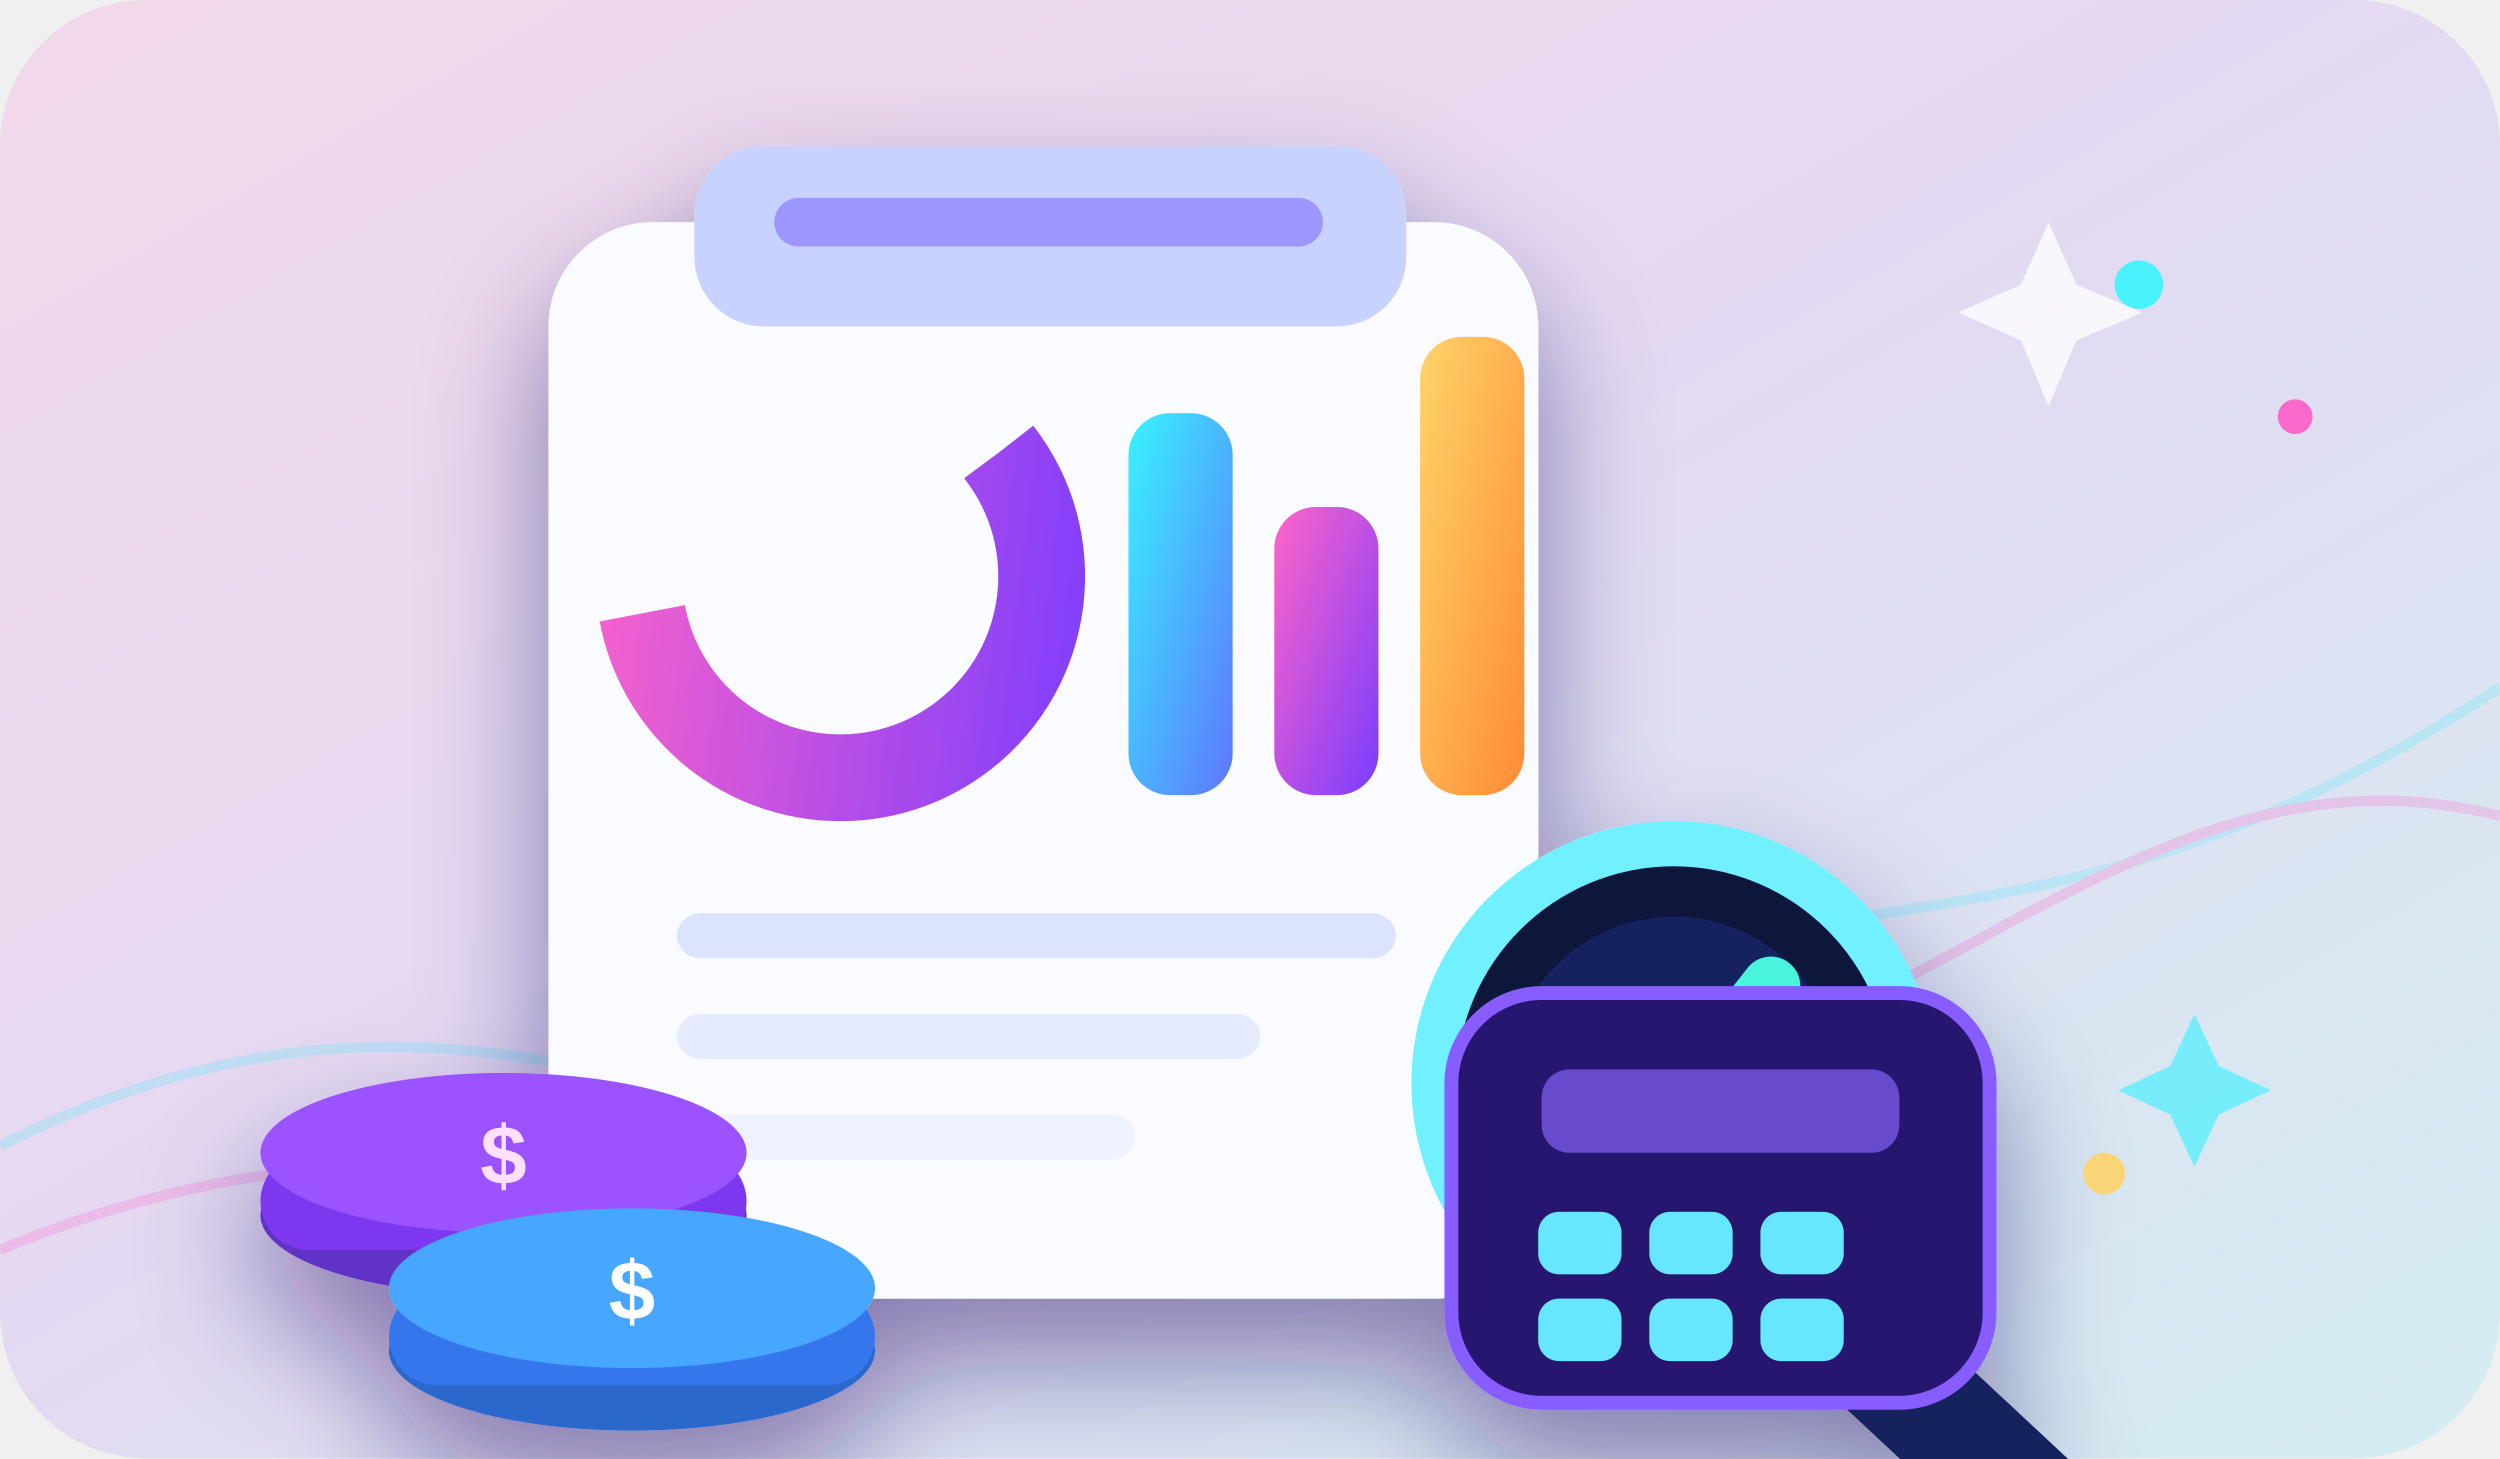
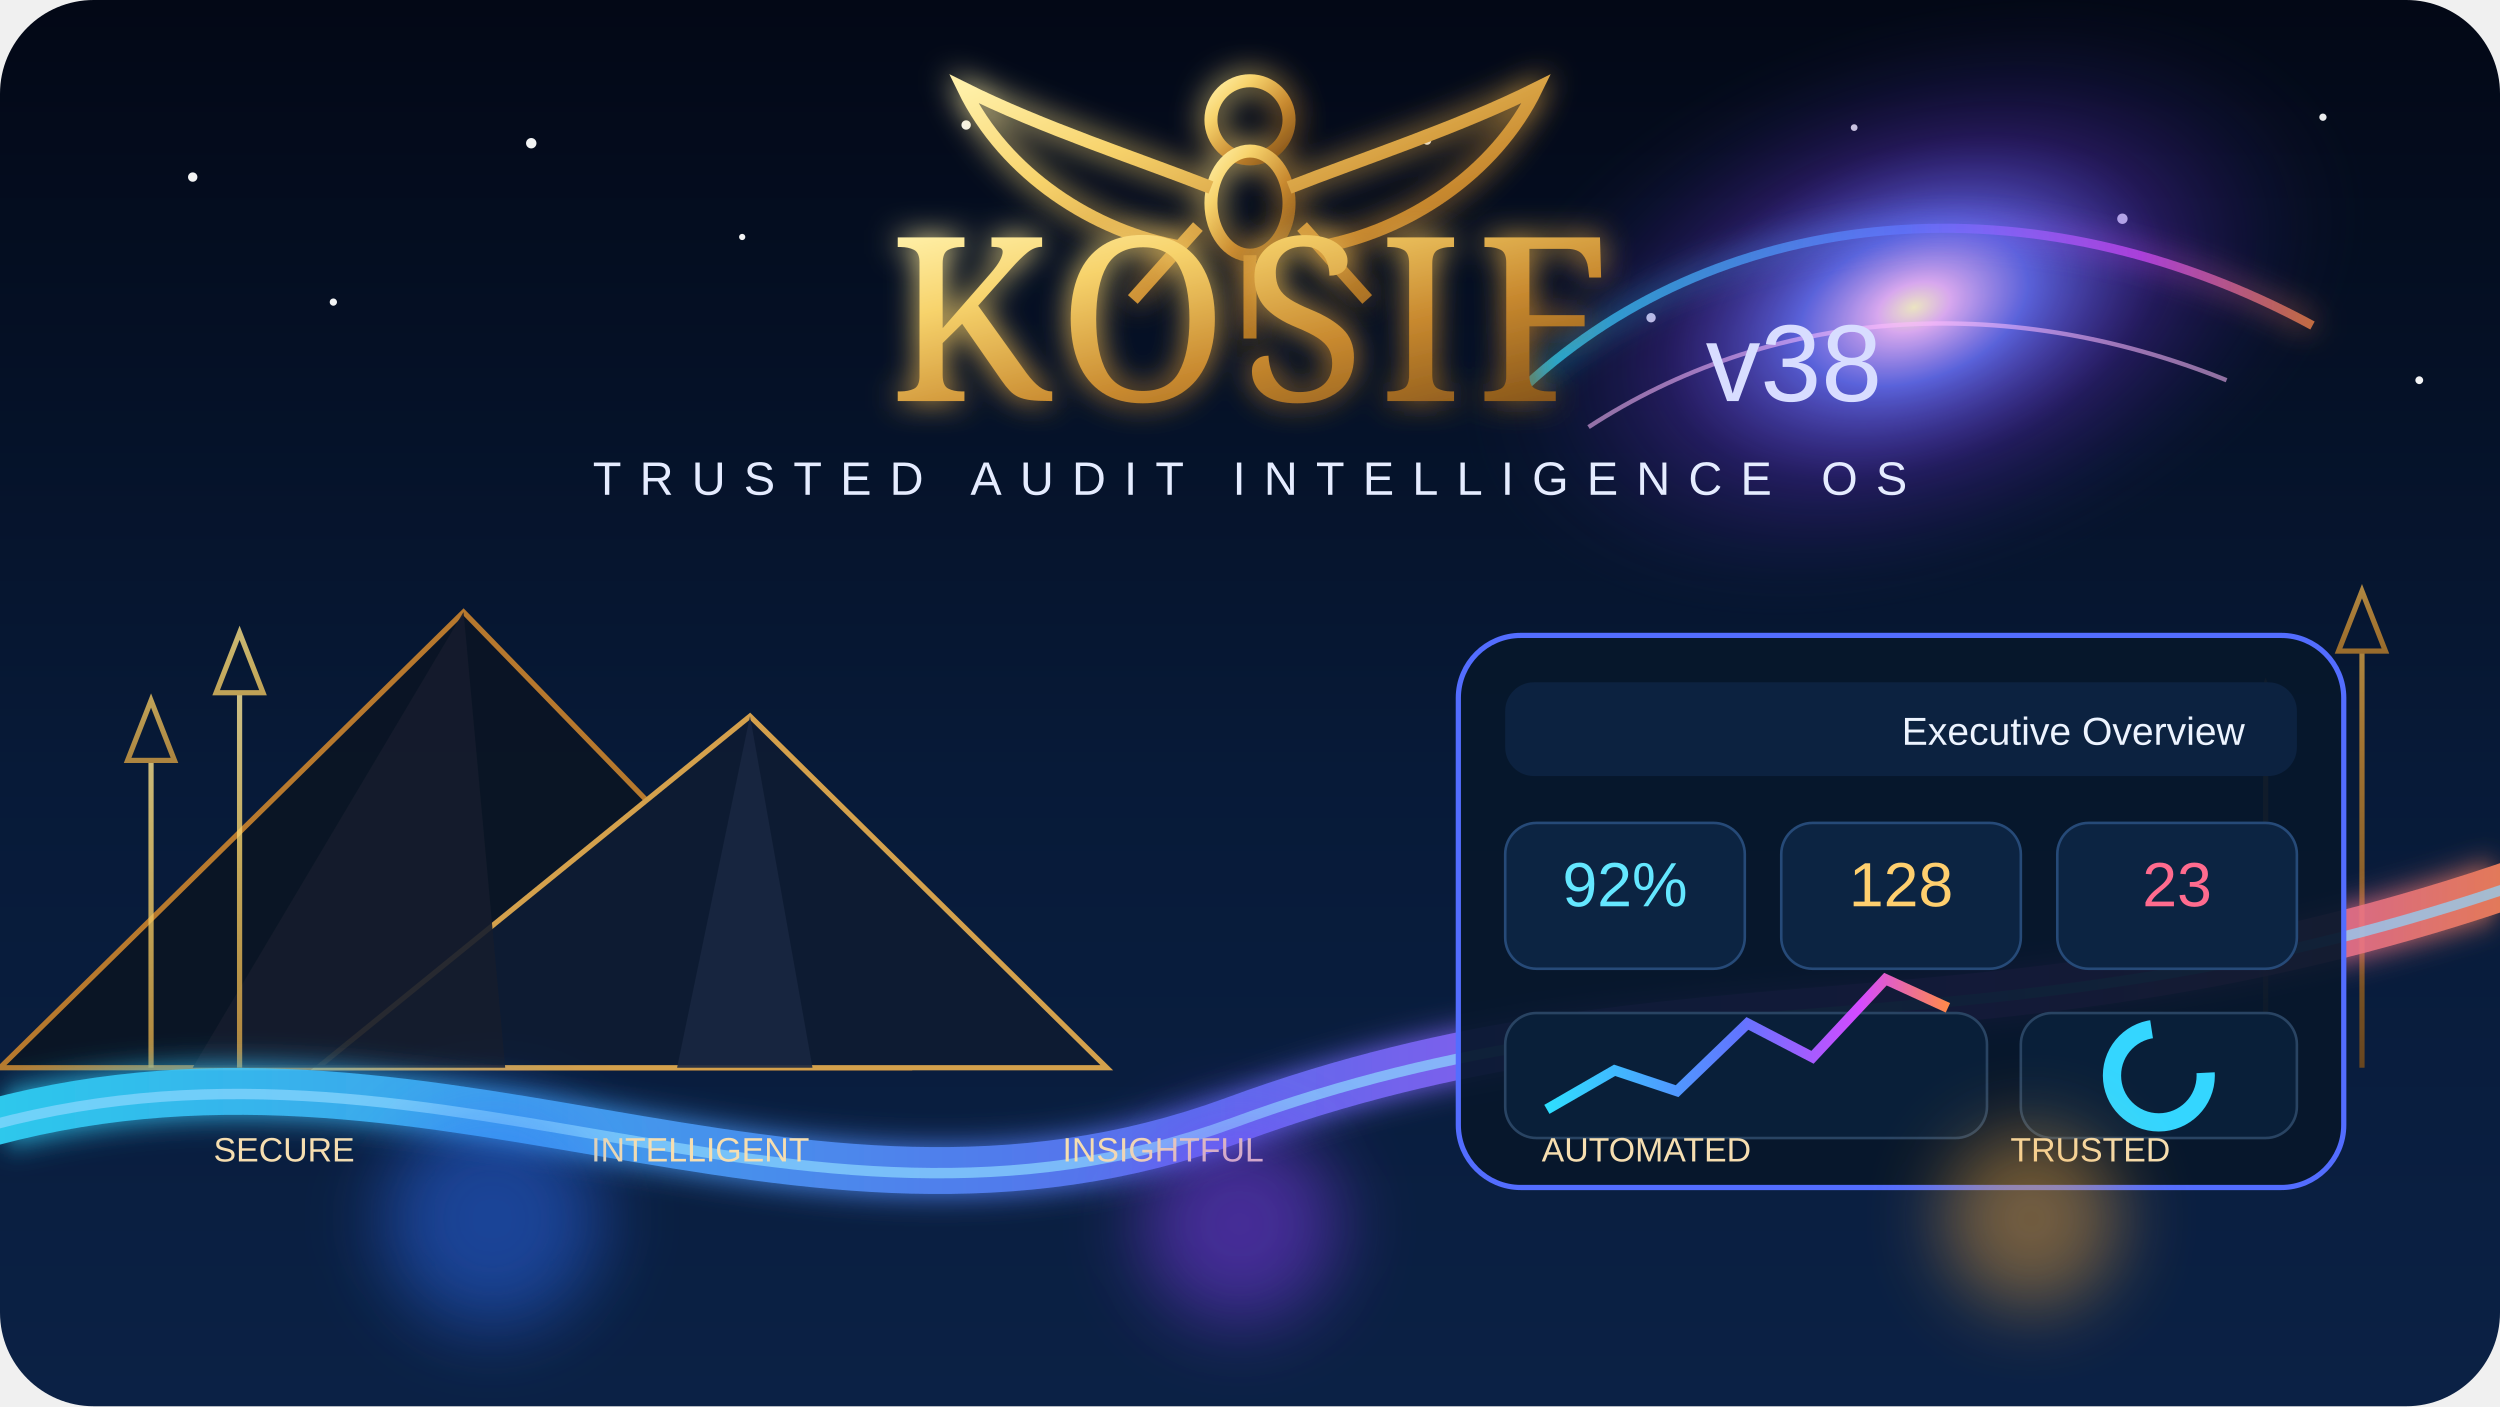
- <svg xmlns="http://www.w3.org/2000/svg" viewBox="0 0 720 420" role="img" aria-label="KOSIF audit analytics illustration">
+ <svg xmlns="http://www.w3.org/2000/svg" viewBox="0 0 960 540" role="img" aria-label="KOSIF Egyptian cosmic audit intelligence scene">
  <defs>
-     <linearGradient id="bg" x1="0" y1="0" x2="1" y2="1">
-       <stop stop-color="#ff2bb5" />
-       <stop offset=".46" stop-color="#8a2cff" />
-       <stop offset="1" stop-color="#00d7ff" />
-     </linearGradient>
-     <linearGradient id="cyan" x1="0" y1="0" x2="1" y2="1">
-       <stop stop-color="#37f3ff" />
-       <stop offset="1" stop-color="#5f76ff" />
-     </linearGradient>
-     <linearGradient id="pink" x1="0" y1="0" x2="1" y2="1">
-       <stop stop-color="#ff64c8" />
-       <stop offset="1" stop-color="#7a3cff" />
+     <linearGradient id="sky" x1="0" y1="0" x2="0" y2="1">
+       <stop stop-color="#030816" />
+       <stop offset=".55" stop-color="#071a38" />
+       <stop offset="1" stop-color="#0b2145" />
    </linearGradient>
    <linearGradient id="gold" x1="0" y1="0" x2="1" y2="1">
-       <stop stop-color="#ffd36a" />
-       <stop offset="1" stop-color="#ff8b36" />
+       <stop stop-color="#fff0a8" />
+       <stop offset=".25" stop-color="#f7d36c" />
+       <stop offset=".62" stop-color="#c8892f" />
+       <stop offset="1" stop-color="#805018" />
    </linearGradient>
-     <filter id="shadow" x="-30%" y="-30%" width="160%" height="160%">
-       <feDropShadow dx="0" dy="18" stdDeviation="18" flood-color="#1a075e" flood-opacity=".45" />
+     <linearGradient id="neon" x1="0" y1="0" x2="1" y2="0">
+       <stop stop-color="#2edfff" />
+       <stop offset=".48" stop-color="#6175ff" />
+       <stop offset=".78" stop-color="#d44aff" />
+       <stop offset="1" stop-color="#ff8a49" />
+     </linearGradient>
+     <radialGradient id="galaxy">
+       <stop stop-color="#fff6cf" />
+       <stop offset=".08" stop-color="#e9b4ff" />
+       <stop offset=".25" stop-color="#6b73ff" stop-opacity=".9" />
+       <stop offset=".55" stop-color="#5f2fc8" stop-opacity=".35" />
+       <stop offset="1" stop-color="#051128" stop-opacity="0" />
+     </radialGradient>
+     <filter id="glow" x="-100%" y="-100%" width="300%" height="300%">
+       <feGaussianBlur stdDeviation="6" result="b" />
+       <feMerge>
+         <feMergeNode in="b" />
+         <feMergeNode in="SourceGraphic" />
+       </feMerge>
+     </filter>
+     <filter id="soft" x="-50%" y="-50%" width="200%" height="200%">
+       <feGaussianBlur stdDeviation="14" />
    </filter>
  </defs>
-   <rect width="720" height="420" rx="42" fill="url(#bg)" opacity=".12" />
-   <g opacity=".22">
-     <path d="M0 330 C170 245 240 385 400 305 C525 242 585 286 720 198" fill="none" stroke="#40efff" stroke-width="3" />
-     <path d="M0 360 C155 295 268 380 418 338 C560 298 622 210 720 235" fill="none" stroke="#ff55c8" stroke-width="3" />
+   <rect width="960" height="540" rx="36" fill="url(#sky)" />
+   <g opacity=".95" fill="#fff">
+     <circle cx="74" cy="68" r="1.8" />
+     <circle cx="128" cy="116" r="1.4" />
+     <circle cx="204" cy="55" r="2" />
+     <circle cx="285" cy="91" r="1.2" />
+     <circle cx="371" cy="48" r="1.8" />
+     <circle cx="455" cy="103" r="1.4" />
+     <circle cx="548" cy="54" r="1.6" />
+     <circle cx="634" cy="122" r="1.8" />
+     <circle cx="712" cy="49" r="1.3" />
+     <circle cx="815" cy="84" r="2" />
+     <circle cx="892" cy="45" r="1.4" />
+     <circle cx="929" cy="146" r="1.5" />
  </g>
-   <g filter="url(#shadow)" transform="translate(70 42)">
-     <rect x="88" y="22" width="285" height="310" rx="30" fill="#f9fbff" />
-     <rect x="130" y="0" width="205" height="52" rx="20" fill="#c7d2ff" />
-     <rect x="153" y="15" width="158" height="14" rx="7" fill="#7b65ff" opacity=".55" />
-     <circle cx="172" cy="124" r="58" fill="none" stroke="url(#pink)" stroke-width="25" stroke-dasharray="210 165" transform="rotate(-38 172 124)" />
-     <rect x="255" y="77" width="30" height="110" rx="12" fill="url(#cyan)" />
-     <rect x="297" y="104" width="30" height="83" rx="12" fill="url(#pink)" />
-     <rect x="339" y="55" width="30" height="132" rx="12" fill="url(#gold)" />
-     <rect x="125" y="221" width="207" height="13" rx="7" fill="#dbe3ff" />
-     <rect x="125" y="250" width="168" height="13" rx="7" fill="#e7ebff" />
-     <rect x="125" y="279" width="132" height="13" rx="7" fill="#eff2ff" />
-     <g transform="translate(327 185)">
-       <circle cx="85" cy="85" r="69" fill="#0f123a" stroke="#71f0ff" stroke-width="13" />
-       <circle cx="85" cy="85" r="48" fill="#15205f" />
-       <path d="M58 86l18 18 37-47" fill="none" stroke="#49f4dd" stroke-width="17" stroke-linecap="round" stroke-linejoin="round" />
-       <rect x="133" y="132" width="112" height="33" rx="17" fill="#17215d" transform="rotate(43 133 132)" />
+   <ellipse cx="735" cy="118" rx="182" ry="112" fill="url(#galaxy)" transform="rotate(-20 735 118)" opacity=".92" />
+   <path d="M586 148c76-70 195-81 302-23" fill="none" stroke="url(#neon)" stroke-width="3.5" opacity=".75" filter="url(#glow)" />
+   <path d="M610 164c69-45 158-53 245-18" fill="none" stroke="#ffbdff" stroke-width="1.7" opacity=".55" />
+   <g transform="translate(455 28)" stroke="url(#gold)" fill="none" stroke-width="5" filter="url(#glow)">
+     <circle cx="25" cy="18" r="15" />
+     <ellipse cx="25" cy="50" rx="15" ry="20" />
+     <path d="M10 44C-18 33-55 21-85 6c16 33 50 55 84 61M40 44c28-11 65-23 95-38-16 33-50 55-84 61M5 59l-25 28M45 59l25 28M25 70v32" />
+   </g>
+   <text x="480" y="154" text-anchor="middle" font-family="Georgia,serif" font-size="88" letter-spacing="5" fill="url(#gold)" filter="url(#glow)">KOSIF</text>
+   <text x="655" y="154" font-family="Arial,sans-serif" font-size="42" fill="#d8ddff">v38</text>
+   <text x="480" y="190" text-anchor="middle" font-family="Arial,sans-serif" font-size="18" letter-spacing="7" fill="#e5ecff">TRUSTED AUDIT INTELLIGENCE OS</text>
+   <g opacity=".98">
+     <path d="M0 410L178 235l170 175z" fill="#0a1425" stroke="#bb7a2d" stroke-width="2" />
+     <path d="M122 410L288 275l137 135z" fill="#0d1b32" stroke="#d8a34d" stroke-width="2" />
+     <path d="M74 410L178 235l16 175z" fill="#151c2c" opacity=".9" />
+     <path d="M260 410L288 275l24 135z" fill="#182640" opacity=".9" />
+   </g>
+   <g fill="none" stroke="url(#gold)" stroke-width="2" opacity=".8">
+     <path d="M58 410V292M92 410V266M870 410V286M907 410V250" />
+     <path d="M49 292h18l-9-23zM83 266h18l-9-23zM861 286h18l-9-23zM898 250h18l-9-23z" />
+   </g>
+   <path d="M-20 436C160 378 303 493 474 430s296-20 506-96" fill="none" stroke="url(#neon)" stroke-width="18" opacity=".9" filter="url(#glow)" />
+   <path d="M-20 437C160 379 303 494 474 431s296-20 506-96" fill="none" stroke="#8bd7ff" stroke-width="4" opacity=".7" />
+   <g transform="translate(560 244)">
+     <rect width="340" height="212" rx="24" fill="#07172b" fill-opacity=".93" stroke="#536dff" stroke-width="2" />
+     <rect x="18" y="18" width="304" height="36" rx="11" fill="#0c2240" />
+     <text x="302" y="42" text-anchor="end" font-family="Arial" font-size="15" fill="#edf4ff">Executive Overview</text>
+     <g fill="#0c2442" stroke="#264a78">
+       <rect x="18" y="72" width="92" height="56" rx="12" />
+       <rect x="124" y="72" width="92" height="56" rx="12" />
+       <rect x="230" y="72" width="92" height="56" rx="12" />
    </g>
-     <g transform="translate(348 244)">
-       <rect x="0" y="0" width="155" height="118" rx="26" fill="#28156f" stroke="#875dff" stroke-width="4" />
-       <rect x="26" y="22" width="103" height="24" rx="8" fill="#8b69ff" opacity=".65" />
-       <g fill="#66e7ff">
-         <rect x="25" y="63" width="24" height="18" rx="6" />
-         <rect x="57" y="63" width="24" height="18" rx="6" />
-         <rect x="89" y="63" width="24" height="18" rx="6" />
-         <rect x="25" y="88" width="24" height="18" rx="6" />
-         <rect x="57" y="88" width="24" height="18" rx="6" />
-         <rect x="89" y="88" width="24" height="18" rx="6" />
-       </g>
-     </g>
-     <g transform="translate(5 270)">
-       <ellipse cx="70" cy="38" rx="70" ry="23" fill="#6030c6" />
-       <rect x="0" y="20" width="140" height="28" rx="14" fill="#7d39ef" />
-       <ellipse cx="70" cy="20" rx="70" ry="23" fill="#9b52ff" />
-       <text x="70" y="29" font-family="Arial" font-size="24" font-weight="700" text-anchor="middle" fill="#ffe0ff">$</text>
-     </g>
-     <g transform="translate(42 309)">
-       <ellipse cx="70" cy="38" rx="70" ry="23" fill="#2b67cc" />
-       <rect x="0" y="20" width="140" height="28" rx="14" fill="#3576ed" />
-       <ellipse cx="70" cy="20" rx="70" ry="23" fill="#46a6ff" />
-       <text x="70" y="29" font-family="Arial" font-size="24" font-weight="700" text-anchor="middle" fill="#fff">$</text>
-     </g>
+     <text x="64" y="104" text-anchor="middle" font-family="Arial" font-size="24" fill="#64e7ff">92%</text>
+     <text x="170" y="104" text-anchor="middle" font-family="Arial" font-size="24" fill="#ffcf6e">128</text>
+     <text x="276" y="104" text-anchor="middle" font-family="Arial" font-size="24" fill="#ff6b8e">23</text>
+     <rect x="18" y="145" width="185" height="48" rx="12" fill="#091f39" stroke="#294463" />
+     <path d="M34 182l26-15 24 8 27-26 25 13 28-30 24 11" fill="none" stroke="url(#neon)" stroke-width="4" />
+     <rect x="216" y="145" width="106" height="48" rx="12" fill="#091f39" stroke="#294463" />
+     <circle cx="269" cy="169" r="18" fill="none" stroke="#34d6ff" stroke-width="7" stroke-dasharray="82 30" />
  </g>
-   <g opacity=".9">
-     <circle cx="616" cy="82" r="7" fill="#39f5ff" />
-     <circle cx="661" cy="120" r="5" fill="#ff5cc8" />
-     <circle cx="606" cy="338" r="6" fill="#ffd36a" />
-     <path d="M590 64l8 18 19 8-19 8-8 19-8-19-18-8 18-8z" fill="#fff" opacity=".85" />
-     <path d="M632 292l7 15 15 7-15 7-7 15-7-15-15-7 15-7z" fill="#50f0ff" opacity=".8" />
+   <g transform="translate(82 446)" font-family="Arial" font-size="13" fill="#f6deb0">
+     <text x="0" y="0">SECURE</text>
+     <text x="145" y="0">INTELLIGENT</text>
+     <text x="326" y="0">INSIGHTFUL</text>
+     <text x="510" y="0">AUTOMATED</text>
+     <text x="690" y="0">TRUSTED</text>
+   </g>
+   <g opacity=".45" filter="url(#soft)">
+     <circle cx="189" cy="468" r="42" fill="#2d6fff" />
+     <circle cx="476" cy="470" r="38" fill="#8c3cff" />
+     <circle cx="780" cy="468" r="34" fill="#f3a93e" />
  </g>
</svg>
